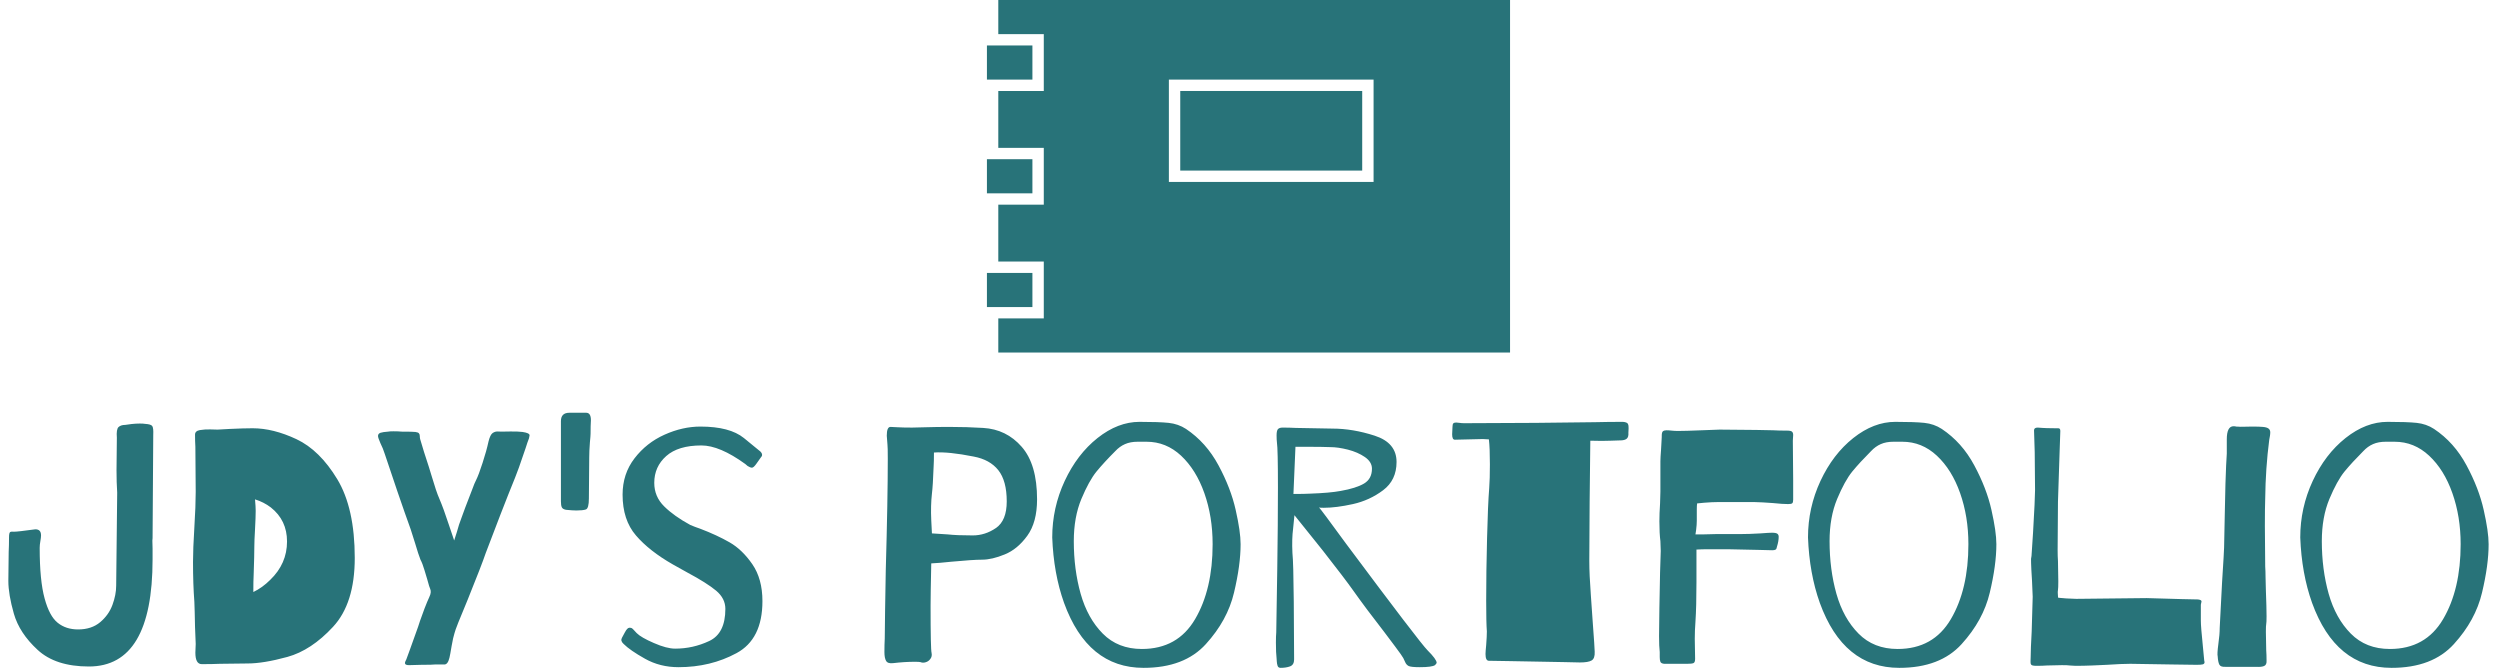
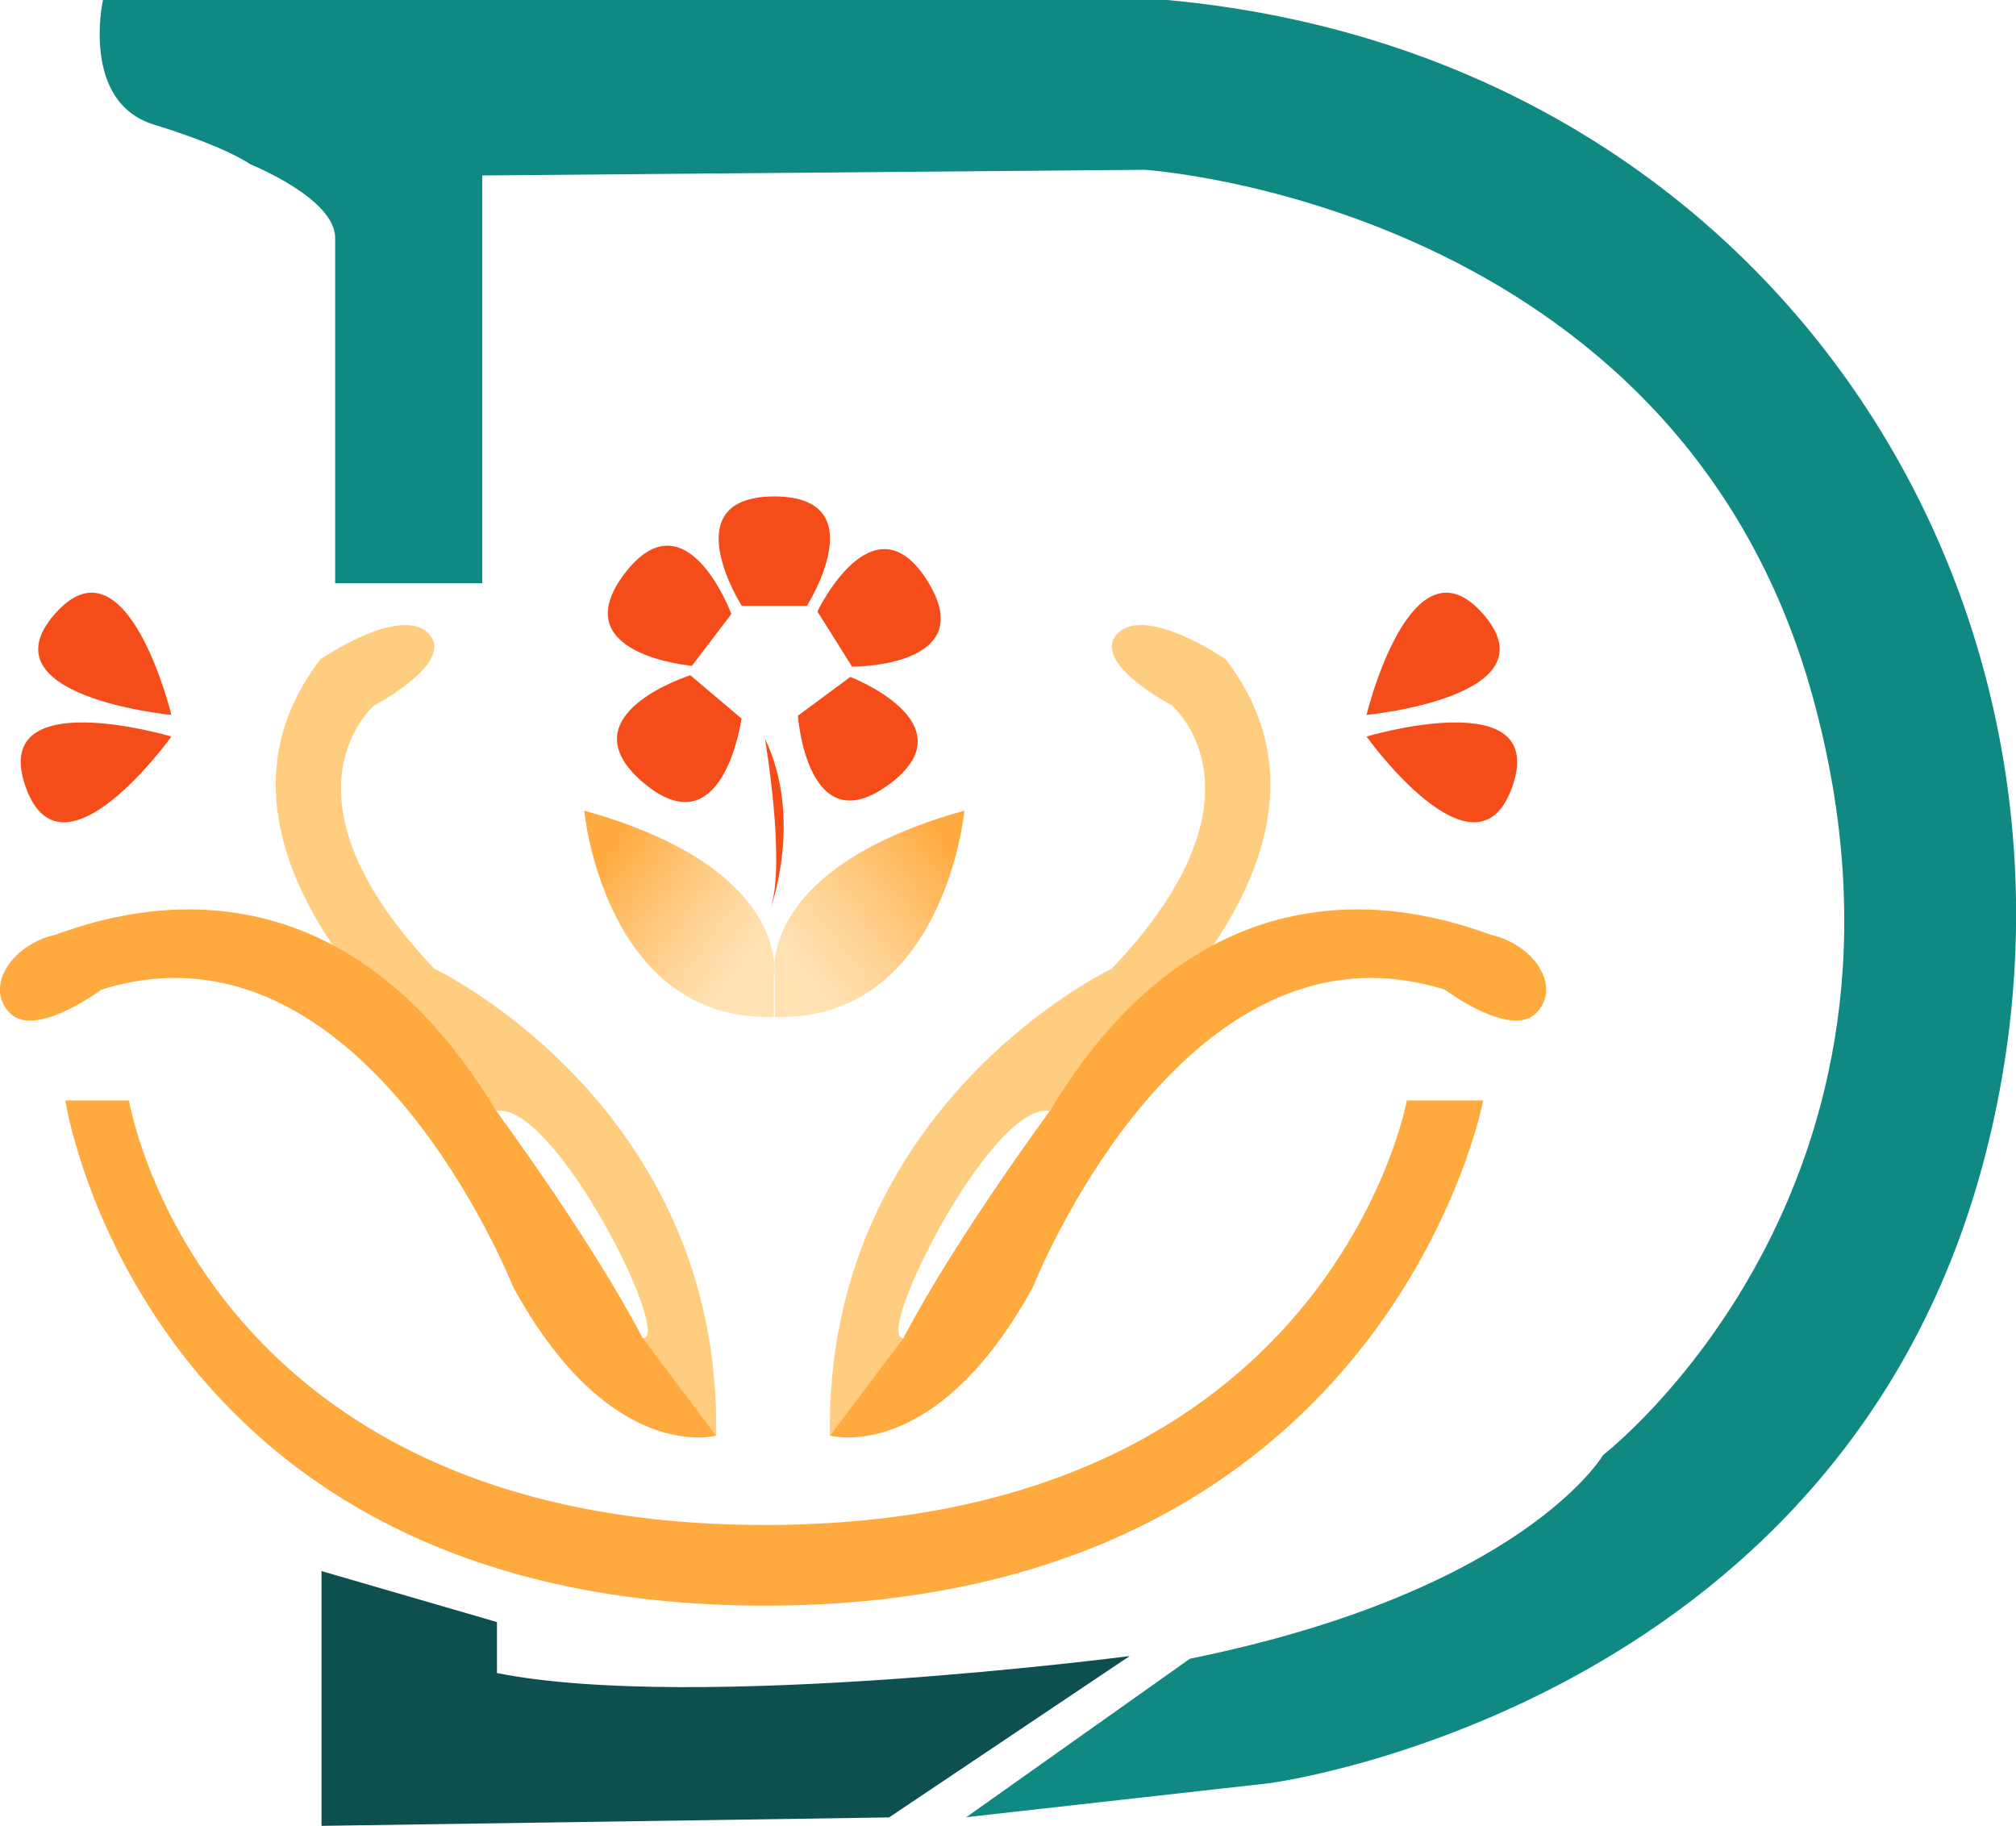
- <svg xmlns="http://www.w3.org/2000/svg" version="1.1" width="2000" height="535" viewBox="0 0 2000 535">
-   <g transform="matrix(1,0,0,1,-1.212121,-0.3596834)">
-     <svg viewBox="0 0 396 106" data-background-color="#e8e7d5" preserveAspectRatio="xMidYMid meet" height="535" width="2000">
-       <g id="tight-bounds" transform="matrix(1,0,0,1,0.24,0.07126438)">
-         <svg viewBox="0 0 395.52 105.857" height="105.857" width="395.52">
-           <g>
-             <svg viewBox="0 0 395.52 105.857" height="105.857" width="395.52">
-               <g transform="matrix(1,0,0,1,0,65.42416)">
-                 <svg viewBox="0 0 395.52 40.433" height="40.433" width="395.52">
-                   <g id="textblocktransform">
-                     <svg viewBox="0 0 395.52 40.433" height="40.433" width="395.52" id="textblock">
-                       <g>
-                         <svg viewBox="0 0 395.52 40.433" height="40.433" width="395.52">
-                           <g transform="matrix(1,0,0,1,0,0)">
-                             <svg width="395.52" viewBox="0.25 -37.3 368.02 37.85" height="40.433" data-palette-color="#287379">
-                               <g class="wordmark-text-0" data-fill-palette-color="primary" id="text-0">
-                                 <path d="M4.9-17.25Q4.9-12.4 5.63-9.75 6.35-7.1 7.58-6.13 8.8-5.15 10.6-5.15L10.6-5.15Q12.6-5.15 13.88-6.23 15.15-7.3 15.7-8.8 16.25-10.3 16.25-11.65L16.25-11.65 16.4-25.45Q16.3-26.95 16.3-28.75L16.3-28.75 16.35-33.6Q16.25-34.85 16.6-35.18 16.95-35.5 17.6-35.5L17.6-35.5Q17.9-35.55 18.55-35.63 19.2-35.7 19.75-35.7L19.75-35.7Q20.3-35.7 20.55-35.65L20.55-35.65Q21.4-35.6 21.6-35.33 21.8-35.05 21.75-34L21.75-34 21.65-18.7Q21.6-18.35 21.63-17.93 21.65-17.5 21.65-17.15L21.65-17.15 21.65-15.55Q21.65 0.35 12.2 0.35L12.2 0.35Q7.25 0.35 4.58-2.13 1.9-4.6 1.07-7.48 0.25-10.35 0.25-12.35L0.25-12.35 0.3-16.65Q0.35-17.6 0.35-18.8L0.35-18.8Q0.35-19.45 0.5-19.58 0.65-19.7 1.1-19.65L1.1-19.65Q1.65-19.65 4.2-20L4.2-20Q5.1-20.05 5.1-19.1L5.1-19.1Q5.1-18.8 5-18.25 4.9-17.7 4.9-17.25L4.9-17.25ZM36.5-35Q39.55-35 43-33.38 46.45-31.75 49.05-27.45 51.65-23.15 51.65-15.75L51.65-15.75Q51.65-9 48.42-5.53 45.2-2.05 41.65-1.07 38.1-0.1 35.75-0.1L35.75-0.1 31.65-0.05Q30.55 0 28.95 0L28.95 0Q28 0 28-1.7L28-1.7 28.05-3 27.95-5.5 27.9-7.75 27.85-9.25Q27.65-11.85 27.65-15.15L27.65-15.15Q27.65-17.1 27.85-20.3L27.85-20.3Q28.05-23.5 28.05-25.55L28.05-25.55 28-32.25Q27.95-33.05 27.95-34.05L27.95-34.05Q27.95-34.6 28.67-34.73 29.4-34.85 30.2-34.83 31-34.8 31.3-34.8L31.3-34.8 33.1-34.9Q35.2-35 36.5-35L36.5-35ZM36.6-10.7Q37.95-11.35 39.1-12.5L39.1-12.5Q41.6-14.9 41.6-18.2L41.6-18.2Q41.6-21.35 39.2-23.25L39.2-23.25Q38.15-24.05 36.85-24.45L36.85-24.45Q36.95-23.35 36.95-22.75L36.95-22.75Q36.95-21.8 36.85-20L36.85-20Q36.75-18.3 36.75-17.5L36.75-17.5Q36.75-16.2 36.65-13.3L36.65-13.3Q36.6-12.45 36.6-10.7L36.6-10.7ZM61.35-33.4Q61.85-31.65 62.65-29.25L62.65-29.25 63-28.1Q63.75-25.55 64.2-24.55L64.2-24.55Q64.84-23.05 65.59-20.75L65.59-20.75Q66.4-18.35 66.4-18.35L66.4-18.35 66.8-19.6Q67.09-20.7 67.5-21.75L67.5-21.75 68.05-23.25 68.55-24.55Q68.55-24.55 69.05-25.85L69.05-25.85Q69.45-26.95 69.65-27.3L69.65-27.3Q70.05-28.1 70.62-29.88 71.2-31.65 71.5-33.05L71.5-33.05Q71.75-34.05 72.12-34.3 72.5-34.55 72.9-34.52 73.3-34.5 73.4-34.5L73.4-34.5Q73.55-34.5 74.65-34.52 75.75-34.55 76.55-34.45L76.55-34.45Q77.59-34.3 77.59-33.95L77.59-33.95Q77.59-33.9 77.5-33.5L77.5-33.5Q77.4-33.25 77.27-32.88 77.15-32.5 77-32.05L77-32.05Q75.8-28.5 75.45-27.7L75.45-27.7Q74.55-25.5 73.27-22.2 72-18.9 71.09-16.5L71.09-16.5Q70.5-14.75 68.4-9.55L68.4-9.55Q66.59-5.25 66.45-4.6L66.45-4.6Q66.25-4 66.02-2.68 65.8-1.35 65.7-0.95L65.7-0.95Q65.45 0.1 64.9 0.05L64.9 0.05 63.55 0.05Q63.25 0.1 61.55 0.1L61.55 0.1 59.7 0.15Q59.1 0.15 59.1-0.15L59.1-0.15Q59.1-0.3 59.17-0.43 59.25-0.55 59.3-0.7L59.3-0.7 59.85-2.2Q61-5.45 61.05-5.55L61.05-5.55Q61.15-5.95 62-8.25L62-8.25 62.4-9.25Q62.5-9.5 62.7-9.93 62.9-10.35 62.92-10.63 62.95-10.9 62.85-11.15L62.85-11.15Q62.75-11.3 62.4-12.6L62.4-12.6Q62.3-12.9 62-13.93 61.7-14.95 61.4-15.5L61.4-15.5Q61.1-16.25 60.6-17.95L60.6-17.95Q60.25-19.1 59.95-20L59.95-20Q59.15-22.2 57.97-25.65 56.8-29.1 56.1-31.2L56.1-31.2Q55.85-32 55.45-32.8L55.45-32.8Q55.1-33.6 55.1-33.85L55.1-33.85Q55.1-34.2 55.47-34.33 55.85-34.45 56.6-34.5L56.6-34.5Q56.8-34.55 57.4-34.55L57.4-34.55Q58.15-34.55 58.6-34.5L58.6-34.5Q60.25-34.5 60.65-34.45L60.65-34.45Q61.05-34.4 61.17-34.25 61.3-34.1 61.3-33.85 61.3-33.6 61.35-33.4L61.35-33.4ZM85.99-37.3Q86.69-37.3 86.69-36.2L86.69-36.2Q86.64-35.45 86.64-34.2L86.64-34.2Q86.64-33.9 86.54-32.9L86.54-32.9Q86.44-31.6 86.44-30.65L86.44-30.65 86.39-24.6Q86.39-23.1 85.94-22.95L85.94-22.95Q85.49-22.8 84.54-22.8L84.54-22.8Q83.99-22.8 82.99-22.9L82.99-22.9Q82.49-23 82.37-23.28 82.24-23.55 82.24-24.15L82.24-24.15 82.24-36.05Q82.24-37.3 83.49-37.3L83.49-37.3 85.99-37.3ZM102.94-35.25Q107.29-35.25 109.39-33.55 111.49-31.85 111.59-31.75L111.59-31.75Q112.09-31.4 112.09-31.05L112.09-31.05Q112.09-30.85 111.89-30.65L111.89-30.65Q111.74-30.45 111.29-29.8 110.84-29.15 110.59-29.15L110.59-29.15Q110.34-29.15 109.94-29.4L109.94-29.4 109.59-29.7Q105.79-32.45 103.09-32.45L103.09-32.45Q99.64-32.45 97.87-30.88 96.09-29.3 96.09-26.9L96.09-26.9Q96.09-24.85 97.57-23.4 99.04-21.95 101.44-20.65L101.44-20.65Q102.14-20.35 102.89-20.1L102.89-20.1Q105.39-19.15 107.27-18.07 109.14-17 110.64-14.83 112.14-12.65 112.14-9.35L112.14-9.35Q112.14-3.7 108.29-1.63 104.44 0.45 99.69 0.45L99.69 0.45Q96.94 0.45 94.72-0.8 92.49-2.05 91.54-3L91.54-3Q91.04-3.45 91.29-3.9L91.29-3.9Q91.34-4 91.72-4.7 92.09-5.4 92.39-5.4L92.39-5.4 92.49-5.4Q92.64-5.4 92.77-5.33 92.89-5.25 93.07-5.05 93.24-4.85 93.49-4.6L93.49-4.6Q94.14-3.95 96.04-3.13 97.94-2.3 99.19-2.3L99.19-2.3Q101.84-2.3 104.24-3.43 106.64-4.55 106.64-8.2L106.64-8.2Q106.64-9.75 105.27-10.9 103.89-12.05 100.99-13.6L100.99-13.6 98.84-14.8Q95.34-16.8 93.37-19.1 91.39-21.4 91.39-25.15L91.39-25.15Q91.39-28.25 93.17-30.55 94.94-32.85 97.62-34.05 100.29-35.25 102.94-35.25L102.94-35.25Z" fill="#287379" data-fill-palette-color="primary" />
-                                 <path d="M144.89-35.05Q148.34-34.85 150.61-32.25 152.89-29.65 152.89-24.45L152.89-24.45Q152.89-21.05 151.44-19.05 149.99-17.05 148.09-16.28 146.19-15.5 144.74-15.5L144.74-15.5Q143.39-15.5 140.19-15.2L140.19-15.2Q138.34-15 137.19-14.95L137.19-14.95Q137.09-10.35 137.09-8.7L137.09-8.7Q137.09-2.2 137.24-1.65L137.24-1.65Q137.34-1.15 137.06-0.78 136.79-0.4 136.36-0.28 135.94-0.15 135.59-0.3L135.59-0.3Q135.44-0.35 134.74-0.35L134.74-0.35Q133.24-0.35 131.54-0.15L131.54-0.15Q130.74-0.05 130.49-0.48 130.24-0.9 130.24-1.8L130.24-1.8Q130.24-2.9 130.29-3.8L130.29-3.8 130.34-8 130.44-13.9Q130.74-24.5 130.74-30.45L130.74-30.45Q130.74-32.25 130.69-32.6L130.69-32.6Q130.59-33.7 130.59-33.9L130.59-33.9Q130.59-35.2 131.14-35.2L131.14-35.2Q131.39-35.2 132.16-35.15 132.94-35.1 134.34-35.1L134.34-35.1Q134.74-35.1 136.39-35.15 138.04-35.2 139.84-35.2L139.84-35.2Q142.49-35.2 144.89-35.05L144.89-35.05ZM143.34-19.1Q145.19-19.1 146.79-20.2 148.39-21.3 148.39-24.15L148.39-24.15Q148.39-27.2 147.14-28.78 145.89-30.35 143.49-30.8L143.49-30.8Q139.74-31.55 137.59-31.4L137.59-31.4Q137.59-30 137.54-29.3L137.54-29.3Q137.44-26.5 137.29-25.3L137.29-25.3Q137.09-23.55 137.19-21.35L137.19-21.35 137.29-19.4 139.64-19.25Q140.99-19.1 143.34-19.1L143.34-19.1ZM174.99-34.9Q177.98-32.9 179.81-29.5 181.64-26.1 182.36-22.88 183.09-19.65 183.09-17.8L183.09-17.8Q183.09-14.7 182.11-10.6 181.14-6.5 177.94-2.98 174.74 0.55 168.69 0.55L168.69 0.55Q160.39 0.55 156.89-9.1L156.89-9.1Q155.34-13.45 155.14-18.8L155.14-18.8Q155.14-23.2 156.99-27.18 158.84-31.15 161.86-33.55 164.89-35.95 168.09-35.95L168.09-35.95Q170.99-35.95 172.41-35.8 173.84-35.65 174.99-34.9L174.99-34.9ZM168.44-2.25Q173.74-2.25 176.34-6.68 178.94-11.1 178.94-17.8L178.94-17.8Q178.94-21.9 177.71-25.38 176.48-28.85 174.26-30.93 172.04-33 169.14-33L169.14-33Q168.89-33 167.81-33 166.74-33 165.94-32.65 165.14-32.3 164.49-31.6L164.49-31.6Q162.84-29.95 161.71-28.58 160.59-27.2 159.46-24.5 158.34-21.8 158.34-18.25L158.34-18.25Q158.34-14.05 159.36-10.43 160.39-6.8 162.64-4.53 164.89-2.25 168.44-2.25L168.44-2.25ZM210.83-2.05Q212.18-0.7 212.18-0.2L212.18-0.2Q212.18-0.1 211.93 0.15L211.93 0.15Q211.48 0.45 209.68 0.45L209.68 0.45Q208.38 0.45 208.03 0.28 207.68 0.1 207.51-0.3 207.33-0.7 207.23-0.9L207.23-0.9Q207.08-1.2 206.01-2.63 204.93-4.05 204.38-4.8L204.38-4.8Q201.73-8.2 199.78-10.95L199.78-10.95Q198.58-12.65 195.33-16.8L195.33-16.8 194.53-17.8 191.08-22.1 190.88-20.1Q190.68-18.6 190.78-16.5L190.78-16.5Q190.93-15.1 190.98-9.25 191.03-3.4 191.03-0.7L191.03-0.7Q191.03 0.1 190.43 0.33 189.83 0.55 189.03 0.55L189.03 0.55Q188.68 0.55 188.58 0.25 188.48-0.05 188.46-0.4 188.43-0.75 188.43-0.85L188.43-0.85Q188.33-1.65 188.33-3.2L188.33-3.2Q188.33-4.2 188.38-4.7L188.38-4.7Q188.43-7.4 188.53-14.13 188.63-20.85 188.63-26.2L188.63-26.2Q188.63-31.95 188.48-32.9L188.48-32.9Q188.43-33.3 188.43-33.95L188.43-33.95Q188.43-34.7 188.66-34.9 188.88-35.1 189.33-35.1L189.33-35.1Q190.33-35.1 191.28-35.05L191.28-35.05 196.73-34.95Q199.73-34.95 202.98-33.9 206.23-32.85 206.23-30L206.23-30Q206.23-27.3 204.23-25.8 202.23-24.3 199.76-23.75 197.28-23.2 195.43-23.2L195.43-23.2Q194.78-23.2 194.73-23.25L194.73-23.25Q195.03-22.95 198.68-17.95L198.68-17.95Q209.68-3.2 210.83-2.05L210.83-2.05ZM190.93-25.25Q192.58-25.25 193.43-25.3L193.43-25.3Q196.33-25.4 197.93-25.7L197.93-25.7Q200.23-26.1 201.41-26.8 202.58-27.5 202.58-29L202.58-29Q202.58-30 201.53-30.73 200.48-31.45 199.01-31.83 197.53-32.2 196.43-32.2L196.43-32.2Q195.18-32.25 192.93-32.25L192.93-32.25 191.23-32.25 190.93-25.25ZM239.83-35.95Q240.43-35.9 240.56-35.65 240.68-35.4 240.66-34.98 240.63-34.55 240.63-34.35L240.63-34.35Q240.68-33.7 240.38-33.45 240.08-33.2 239.43-33.2L239.43-33.2Q239.03-33.2 237.91-33.15 236.78-33.1 235.18-33.15L235.18-33.15 234.98-33.15 234.88-24.1 234.83-15.3Q234.83-13.3 235.06-10.23 235.28-7.15 235.33-6.35L235.33-6.35Q235.63-2.35 235.63-1.85L235.63-1.85Q235.68-0.85 235.18-0.55 234.68-0.25 233.43-0.25L233.43-0.25 231.23-0.3Q230.98-0.3 223.03-0.45L223.03-0.45 219.93-0.5Q219.43-0.5 219.43-1.5L219.43-1.5Q219.43-1.85 219.53-2.85L219.53-2.85Q219.63-4.15 219.63-4.85L219.63-4.85Q219.53-6.15 219.53-9.4L219.53-9.4Q219.53-13.75 219.66-18.7 219.78-23.65 219.98-26.15L219.98-26.15Q220.08-27.45 220.08-29.65L220.08-29.65Q220.08-32.1 219.93-33.35L219.93-33.35 219.03-33.4 214.88-33.3Q214.48-33.3 214.48-34.1L214.48-34.1 214.53-35.2Q214.53-35.6 214.66-35.73 214.78-35.85 215.08-35.85L215.08-35.85Q215.28-35.85 215.58-35.8 215.88-35.75 216.28-35.75L216.28-35.75 226.93-35.8 235.63-35.9Q237.68-35.95 239.83-35.95L239.83-35.95ZM247.98-34.6Q249.08-34.6 251.48-34.7L251.48-34.7 254.18-34.8 259.63-34.75 262.13-34.7Q262.88-34.65 264.18-34.65L264.18-34.65Q264.73-34.65 264.9-34.5 265.08-34.35 265.08-34L265.08-34 265.03-33.15 265.08-27.3 265.08-24.8 265.08-24.4Q265.08-24 264.95-23.88 264.83-23.75 264.33-23.75L264.33-23.75Q263.53-23.75 262.08-23.9L262.08-23.9Q261.33-23.95 260.58-24 259.83-24.05 259.28-24.05L259.28-24.05 253.98-24.05Q253.08-24.05 251.88-23.95L251.88-23.95 250.83-23.85Q250.78-23.55 250.78-22.95L250.78-22.95 250.78-21.3Q250.78-20.7 250.68-19.9L250.68-19.9 250.58-19.25 251.68-19.25 253.68-19.3 257.28-19.3Q258.53-19.3 260.23-19.4L260.23-19.4Q261.53-19.5 261.93-19.5L261.93-19.5Q262.53-19.5 262.73-19.35 262.93-19.2 262.93-18.9L262.93-18.9Q262.93-18.25 262.68-17.45L262.68-17.45Q262.63-17.1 262.48-17 262.33-16.9 261.98-16.9L261.98-16.9 259.98-16.95 255.33-17.05 252.68-17.05Q251.43-17.05 250.73-17L250.73-17 250.73-12.15Q250.73-8.55 250.58-6.3L250.58-6.3Q250.48-5 250.48-3.75L250.48-3.75 250.53-0.8Q250.53-0.25 250.28-0.15 250.03-0.05 249.38-0.05L249.38-0.05 245.93-0.05Q245.48-0.1 245.38-0.35 245.28-0.6 245.28-1.05 245.28-1.5 245.28-1.8L245.28-1.8Q245.18-2.6 245.18-4.15L245.18-4.15 245.23-8.35 245.33-13.6 245.43-16.8 245.38-18.25Q245.23-19.4 245.23-21.2L245.23-21.2Q245.23-22.35 245.33-23.85L245.33-23.85 245.38-25.6 245.38-30.1Q245.38-30.6 245.48-31.9L245.48-31.9 245.58-33.7 245.58-33.9Q245.58-34.4 245.75-34.55 245.93-34.7 246.28-34.7L246.28-34.7Q246.63-34.7 247.05-34.65 247.48-34.6 247.98-34.6L247.98-34.6ZM287.13-34.9Q290.13-32.9 291.95-29.5 293.78-26.1 294.5-22.88 295.23-19.65 295.23-17.8L295.23-17.8Q295.23-14.7 294.25-10.6 293.28-6.5 290.08-2.98 286.88 0.55 280.83 0.55L280.83 0.55Q272.53 0.55 269.03-9.1L269.03-9.1Q267.48-13.45 267.28-18.8L267.28-18.8Q267.28-23.2 269.13-27.18 270.98-31.15 274-33.55 277.03-35.95 280.23-35.95L280.23-35.95Q283.13-35.95 284.55-35.8 285.98-35.65 287.13-34.9L287.13-34.9ZM280.58-2.25Q285.88-2.25 288.48-6.68 291.08-11.1 291.08-17.8L291.08-17.8Q291.08-21.9 289.85-25.38 288.63-28.85 286.4-30.93 284.18-33 281.28-33L281.28-33Q281.03-33 279.95-33 278.88-33 278.08-32.65 277.28-32.3 276.63-31.6L276.63-31.6Q274.98-29.95 273.85-28.58 272.73-27.2 271.6-24.5 270.48-21.8 270.48-18.25L270.48-18.25Q270.48-14.05 271.5-10.43 272.53-6.8 274.78-4.53 277.03-2.25 280.58-2.25L280.58-2.25ZM304.72-34.6L304.62-31.7Q304.37-24.7 304.37-24.1L304.37-24.1 304.32-16.95Q304.32-16 304.37-15.3L304.37-15.3 304.42-12.3Q304.42-11.25 304.37-11L304.37-11Q304.32-10.7 304.35-10.45 304.37-10.2 304.37-10.1L304.37-10.1Q304.37-9.9 304.42-9.85L304.42-9.85 305.62-9.75Q307.22-9.65 308.27-9.7L308.27-9.7 317.52-9.8Q317.52-9.8 322.77-9.65L322.77-9.65 325.12-9.6Q325.67-9.55 325.67-9.3L325.67-9.3Q325.67-9.2 325.62-9.05 325.57-8.9 325.57-8.75L325.57-8.75 325.57-6.45Q325.57-5.55 325.87-2.65L325.87-2.65 326.07-0.55 326.12-0.3Q326.12-0.05 325.87 0.03 325.62 0.1 324.97 0.1L324.97 0.1 321.32 0.05 315.12-0.05Q313.87-0.05 311.62 0.1L311.62 0.1Q310.62 0.15 309.4 0.2 308.17 0.25 306.97 0.25L306.97 0.25 306.12 0.2Q305.82 0.15 304.97 0.15L304.97 0.15 302.72 0.2Q302.12 0.25 301.17 0.25L301.17 0.25Q300.52 0.25 300.4 0.08 300.27-0.1 300.3-0.45 300.32-0.8 300.32-1.05L300.32-1.05Q300.32-2.15 300.47-4.85L300.47-4.85 300.62-10 300.52-12.35Q300.47-13.05 300.42-14.03 300.37-15 300.37-16.05L300.37-16.05Q300.37-14.35 300.67-19.48 300.97-24.6 300.97-25.8L300.97-25.8 300.92-31.45 300.82-34.65 300.82-34.7Q300.82-35.1 301.37-35.1L301.37-35.1 302.07-35.05Q302.32-35.05 302.72-35.02 303.12-35 303.97-35L303.97-35 304.42-35Q304.72-35 304.72-34.6L304.72-34.6ZM330.82-35.25Q331.47-35.2 332.1-35.23 332.72-35.25 333.17-35.25L333.17-35.25Q334.27-35.25 334.77-35.2L334.77-35.2Q335.37-35.15 335.62-34.95 335.87-34.75 335.87-34.4L335.87-34.4Q335.87-34.15 335.82-33.85 335.77-33.55 335.72-33.3L335.72-33.3Q335.17-29.05 335.12-24.55L335.12-24.55Q335.07-23.25 335.07-20.55L335.07-20.55 335.12-14.5Q335.17-13.75 335.17-12.95L335.17-12.95 335.22-10.95Q335.32-8.35 335.32-7.1L335.32-7.1Q335.32-6.15 335.27-5.95L335.27-5.95Q335.22-5.75 335.22-4.8L335.22-4.8 335.27-2.05Q335.32-1.45 335.32-0.55L335.32-0.55Q335.37 0.1 334.95 0.28 334.52 0.45 333.82 0.4L333.82 0.4 329.27 0.4Q328.52 0.45 328.32 0.08 328.12-0.3 328.07-1.15L328.07-1.15Q327.97-1.5 328.17-3L328.17-3Q328.37-4.4 328.37-5.4L328.37-5.4Q328.37-5.75 328.72-12.15L328.72-12.15Q329.02-16.85 329.02-17.3L329.02-17.3 329.12-22.2 329.22-26.75 329.32-29.45 329.42-31.25 329.42-33.35Q329.42-35.3 330.42-35.3L330.42-35.3Q330.67-35.3 330.82-35.25L330.82-35.25ZM360.17-34.9Q363.17-32.9 364.99-29.5 366.82-26.1 367.54-22.88 368.27-19.65 368.27-17.8L368.27-17.8Q368.27-14.7 367.29-10.6 366.32-6.5 363.12-2.98 359.92 0.55 353.87 0.55L353.87 0.55Q345.57 0.55 342.07-9.1L342.07-9.1Q340.52-13.45 340.32-18.8L340.32-18.8Q340.32-23.2 342.17-27.18 344.02-31.15 347.04-33.55 350.07-35.95 353.27-35.95L353.27-35.95Q356.17-35.95 357.59-35.8 359.02-35.65 360.17-34.9L360.17-34.9ZM353.62-2.25Q358.92-2.25 361.52-6.68 364.12-11.1 364.12-17.8L364.12-17.8Q364.12-21.9 362.89-25.38 361.67-28.85 359.44-30.93 357.22-33 354.32-33L354.32-33Q354.07-33 352.99-33 351.92-33 351.12-32.65 350.32-32.3 349.67-31.6L349.67-31.6Q348.02-29.95 346.89-28.58 345.77-27.2 344.64-24.5 343.52-21.8 343.52-18.25L343.52-18.25Q343.52-14.05 344.54-10.43 345.57-6.8 347.82-4.53 350.07-2.25 353.62-2.25L353.62-2.25Z" fill="#287379" data-fill-palette-color="primary" />
-                               </g>
-                             </svg>
-                           </g>
-                         </svg>
-                       </g>
-                     </svg>
-                   </g>
-                 </svg>
-               </g>
-               <g transform="matrix(1,0,0,1,156.3015,0)">
-                 <svg viewBox="0 0 82.917 55.879" height="55.879" width="82.917">
-                   <g>
-                     <svg version="1.0" x="0" y="0" viewBox="1 9 46 31" enable-background="new 0 0 48 48" xml:space="preserve" height="55.879" width="82.917" class="icon-icon-0" data-fill-palette-color="accent" id="icon-0">
-                       <rect x="1" y="33" fill="#287379" width="4" height="3" data-fill-palette-color="accent" />
-                       <rect x="1" y="23" fill="#287379" width="4" height="3" data-fill-palette-color="accent" />
-                       <rect x="1" y="13" fill="#287379" width="4" height="3" data-fill-palette-color="accent" />
-                       <path fill="#287379" d="M2 9V12H6V17H2V22H6V27H2V32H6V37H2V40H47V9zM35 25H17V16H35z" data-fill-palette-color="accent" />
-                       <rect x="18" y="17" fill="#287379" width="16" height="7" data-fill-palette-color="accent" />
-                     </svg>
-                   </g>
-                 </svg>
-               </g>
-               <g />
-             </svg>
-           </g>
-           <defs />
-         </svg>
-         <rect width="395.52" height="105.857" fill="none" stroke="none" visibility="hidden" />
-       </g>
-     </svg>
+ <svg xmlns="http://www.w3.org/2000/svg" id="Layer_2" viewBox="0 0 174.44 157.96">
+   <defs>
+     <style>.cls-1{fill:url(#linear-gradient-2);}.cls-2{fill:#108983;}.cls-3{fill:#ffcd7f;}.cls-4{fill:#0e4f4f;}.cls-5{fill:#ffaa3f;}.cls-6{fill:url(#linear-gradient);}.cls-7{fill:#f44d19;}</style>
+     <linearGradient id="linear-gradient" x1="51.96" y1="74.41" x2="63.99" y2="83.23" gradientUnits="userSpaceOnUse">
+       <stop offset="0" stop-color="#ffaa3f" />
+       <stop offset="1" stop-color="#ffcd7f" stop-opacity=".6" />
+     </linearGradient>
+     <linearGradient id="linear-gradient-2" x1="69.72" y1="83.67" x2="82.63" y2="73.49" gradientUnits="userSpaceOnUse">
+       <stop offset="0" stop-color="#ffcd7f" stop-opacity=".6" />
+       <stop offset="1" stop-color="#ffaa3f" />
+     </linearGradient>
+   </defs>
+   <g id="Layer_4">
+     <path class="cls-2" d="M8.91,0s-1.96,8.82,4.41,10.78,8.33,3.43,8.33,3.43c0,0,7.35,2.94,7.35,6.37v29.88h12.73V15.18l57.31-.49s46.04,2.94,57.8,45.55c11.76,42.61-18.12,65.63-18.12,65.63,0,0-6.86,11.76-35.76,17.63l-19.35,13.71,26.23-2.94s48.96-6.37,61.69-53.39S154.38,4.9,100.99,0H8.91Z" />
+     <path class="cls-4" d="M43,140.33l-15.18-4.41v22.04l49.11-.73,20.82-13.96s-37.6,4.9-54.75,1.47" />
+   </g>
+   <g id="Layer_5">
+     <path class="cls-7" d="M64.18,52.41h5.64s6.01-9.46-2.82-9.46-2.82,9.46-2.82,9.46Z" />
+     <path class="cls-7" d="M70.73,52.9l3,4.78s11.21,.06,6.52-7.42c-4.69-7.48-9.52,2.64-9.52,2.64Z" />
+     <path class="cls-7" d="M63.29,53.11l-3.42,4.49s-11.17-.95-5.83-7.97c5.34-7.03,9.24,3.48,9.24,3.48Z" />
+     <path class="cls-7" d="M73.58,58.56l-4.54,3.36s.8,11.19,7.9,5.93c7.1-5.26-3.37-9.29-3.37-9.29Z" />
+     <path class="cls-7" d="M59.73,58.42l4.43,3.74s-1.55,11.41-8.48,5.56c-6.93-5.85,4.05-9.3,4.05-9.3Z" />
+     <path class="cls-7" d="M66.19,63.91s1.83,10.71,.48,14.7c0,0,2.86-7.77-.48-14.7Z" />
+     <path class="cls-6" d="M66.96,84.41s1.65-9.24-16.41-14.28c0,0,1.73,18.27,16.41,17.85v-3.57Z" />
+     <path class="cls-1" d="M67.04,84.41s-1.65-9.24,16.41-14.28c0,0-1.73,18.27-16.41,17.85v-3.57Z" />
+     <path class="cls-3" d="M27.69,57.06s6.89-4.75,9.37-2.27-4.68,6.24-4.68,6.24c0,0-9.15,7.71,5.21,22.78,0,0,24.85,11.76,24.38,40.41,0,0-8.99-8.45-6.35-8.45s-7.71-20.57-12.67-19.65c0,0-29.39-20.62-15.24-39.06Z" />
+     <path class="cls-5" d="M8.73,85.64s-5.65,4.22-7.86,2.02,0-5.88,3.93-6.8c5.07-1.8,23.99-8.27,38.13,15.24,0,0,8.27,11.2,12.67,19.65l6.35,8.45s-9.1,2.57-17.55-12.86c0,0-12.94-32.88-35.67-25.71Z" />
+     <path class="cls-3" d="M106.09,57.06s-6.89-4.75-9.37-2.27c-2.48,2.48,4.68,6.24,4.68,6.24,0,0,9.15,7.71-5.21,22.78,0,0-24.85,11.76-24.38,40.41,0,0,8.99-8.45,6.35-8.45s7.71-20.57,12.67-19.65c0,0,29.39-20.62,15.24-39.06Z" />
+     <path class="cls-5" d="M125.05,85.64s5.65,4.22,7.86,2.02,0-5.88-3.93-6.8c-5.07-1.8-23.99-8.27-38.13,15.24,0,0-8.27,11.2-12.67,19.65l-6.35,8.45s9.1,2.57,17.55-12.86c0,0,12.94-32.88,35.67-25.71Z" />
+     <path class="cls-7" d="M14.83,61.85s-16.35-1.56-10.1-8.72,10.1,8.72,10.1,8.72Z" />
+     <path class="cls-7" d="M14.83,63.72s-15.74-4.68-12.63,4.3c3.11,8.98,12.63-4.3,12.63-4.3Z" />
+     <path class="cls-7" d="M118.24,61.85s16.35-1.56,10.1-8.72-10.1,8.72-10.1,8.72Z" />
+     <path class="cls-7" d="M118.24,63.72s15.74-4.68,12.63,4.3-12.63-4.3-12.63-4.3Z" />
+     <path class="cls-5" d="M11.16,95.2s6.06,36.73,55.01,36.73,55.56-36.73,55.56-36.73h6.61s-8.27,43.71-62.17,43.71S5.65,95.2,5.65,95.2h5.51Z" />
  </g>
</svg>
